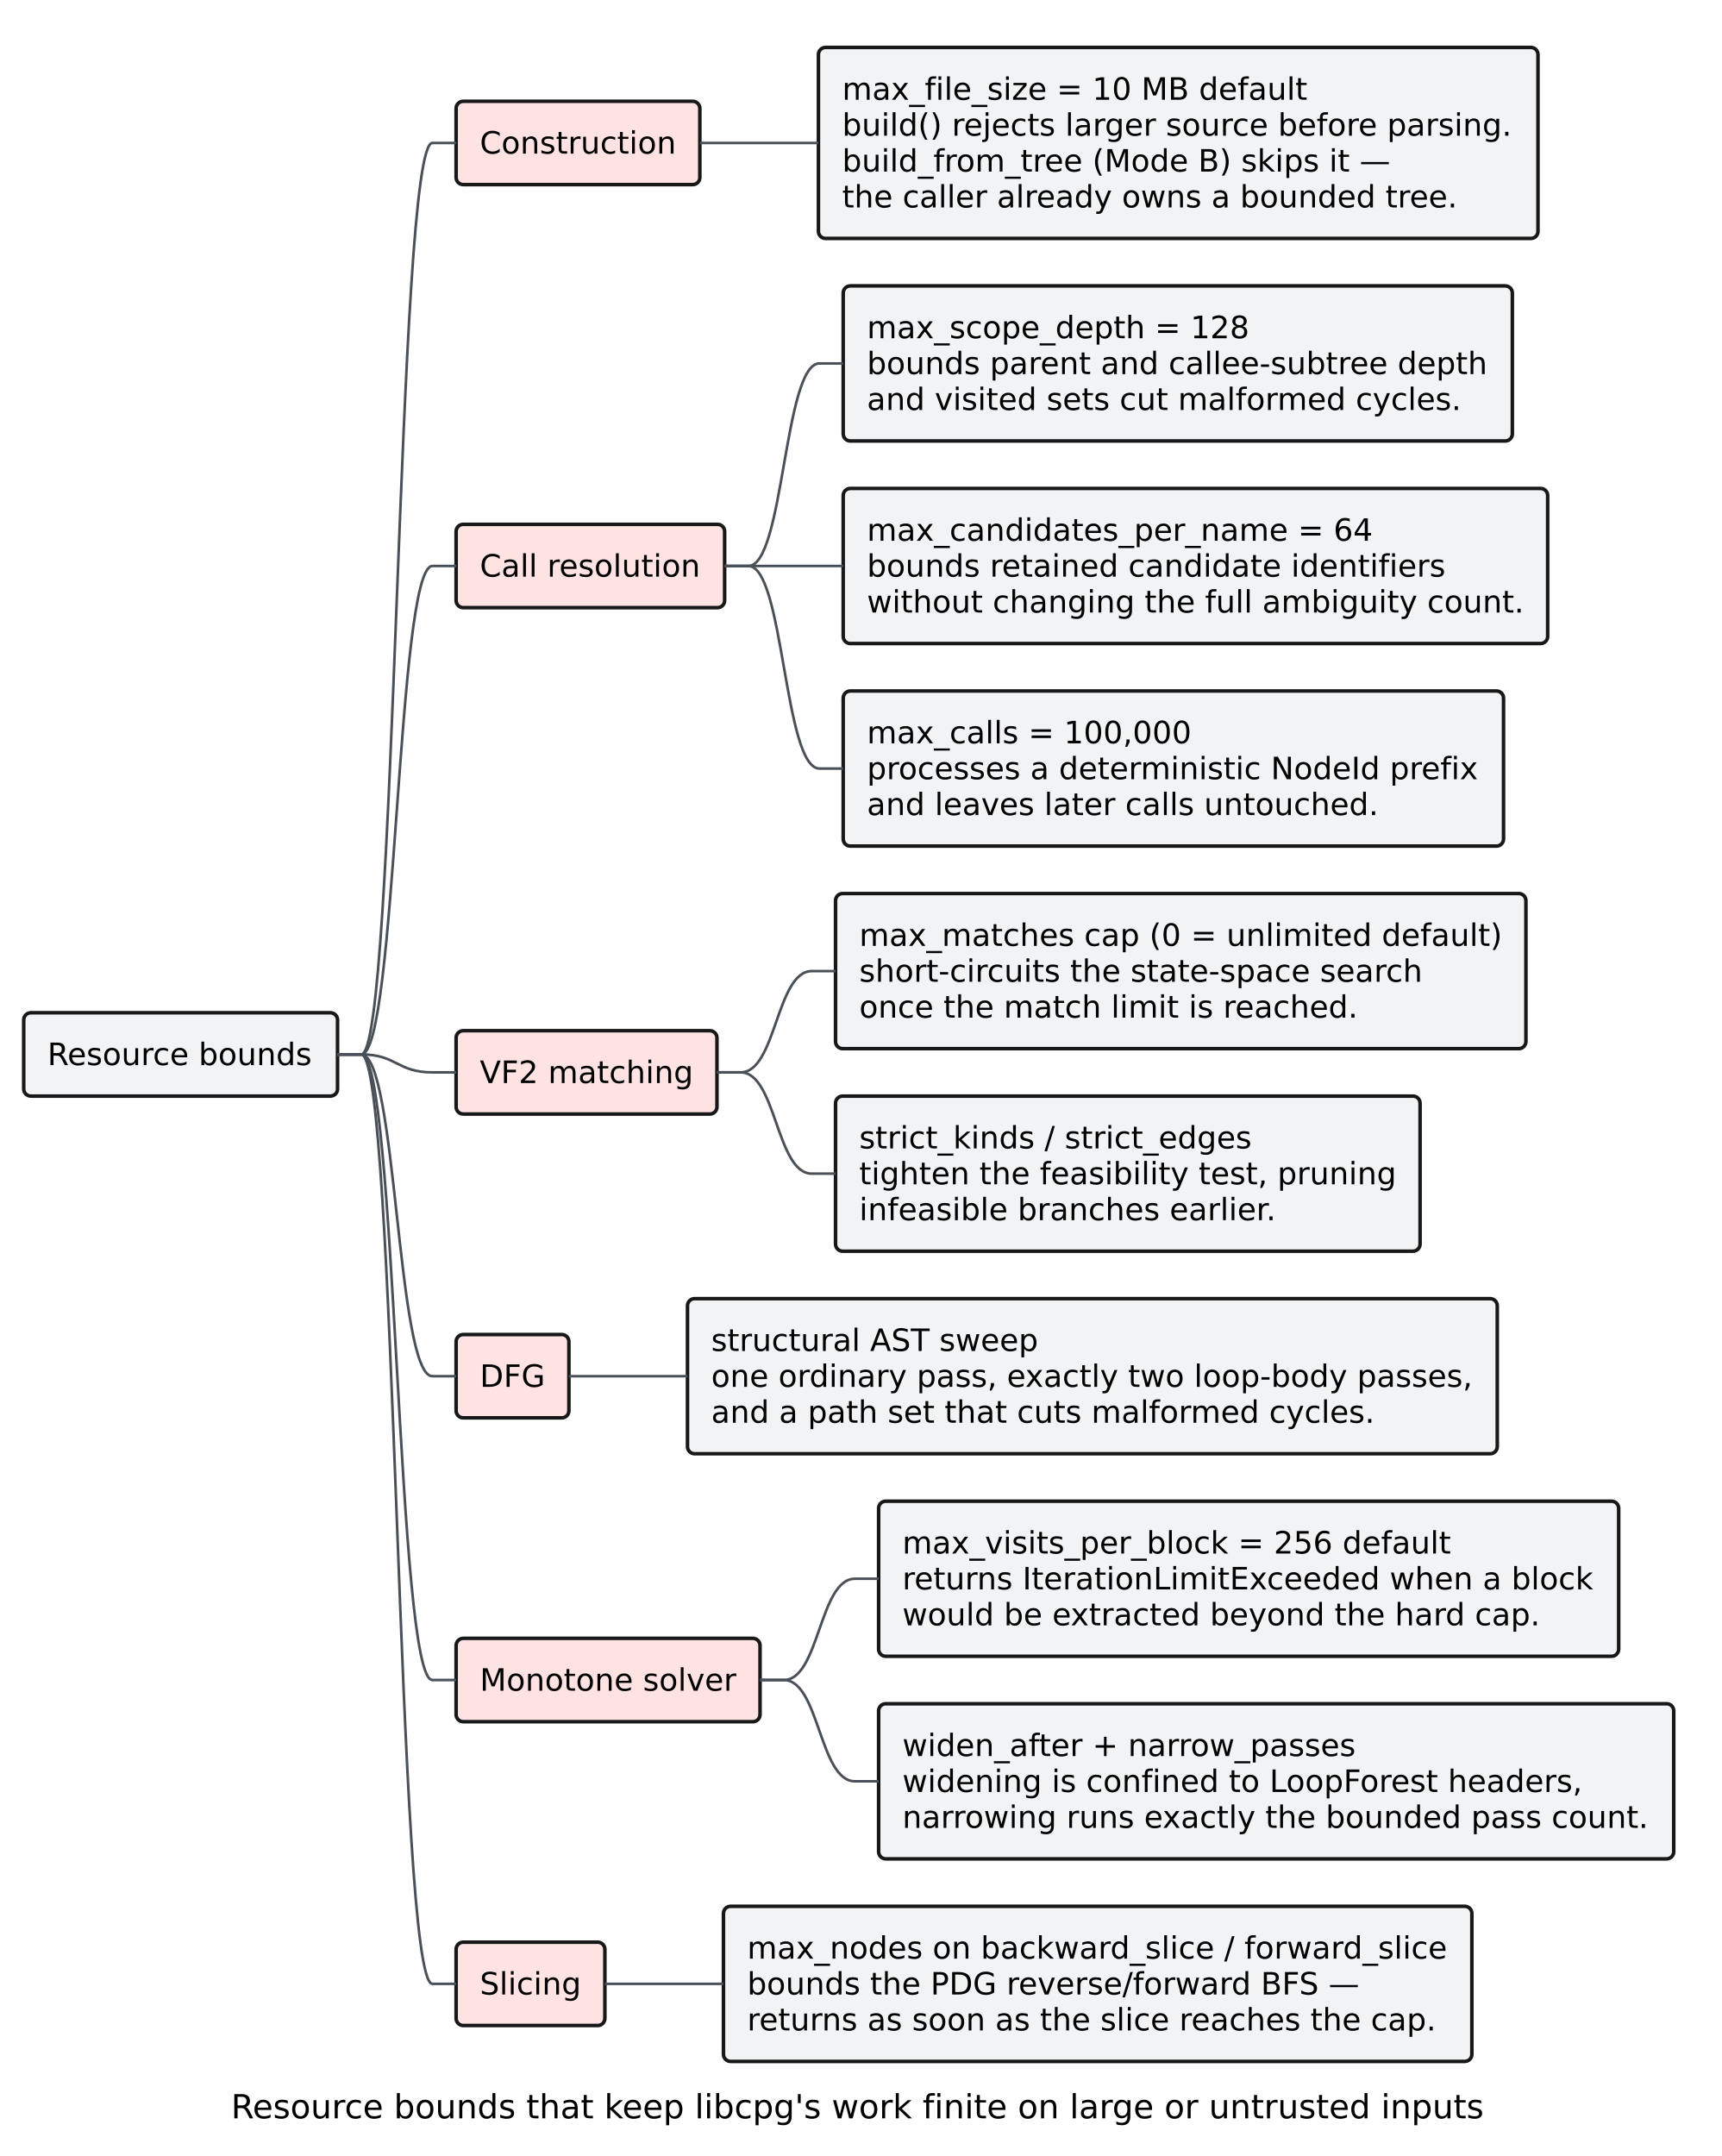
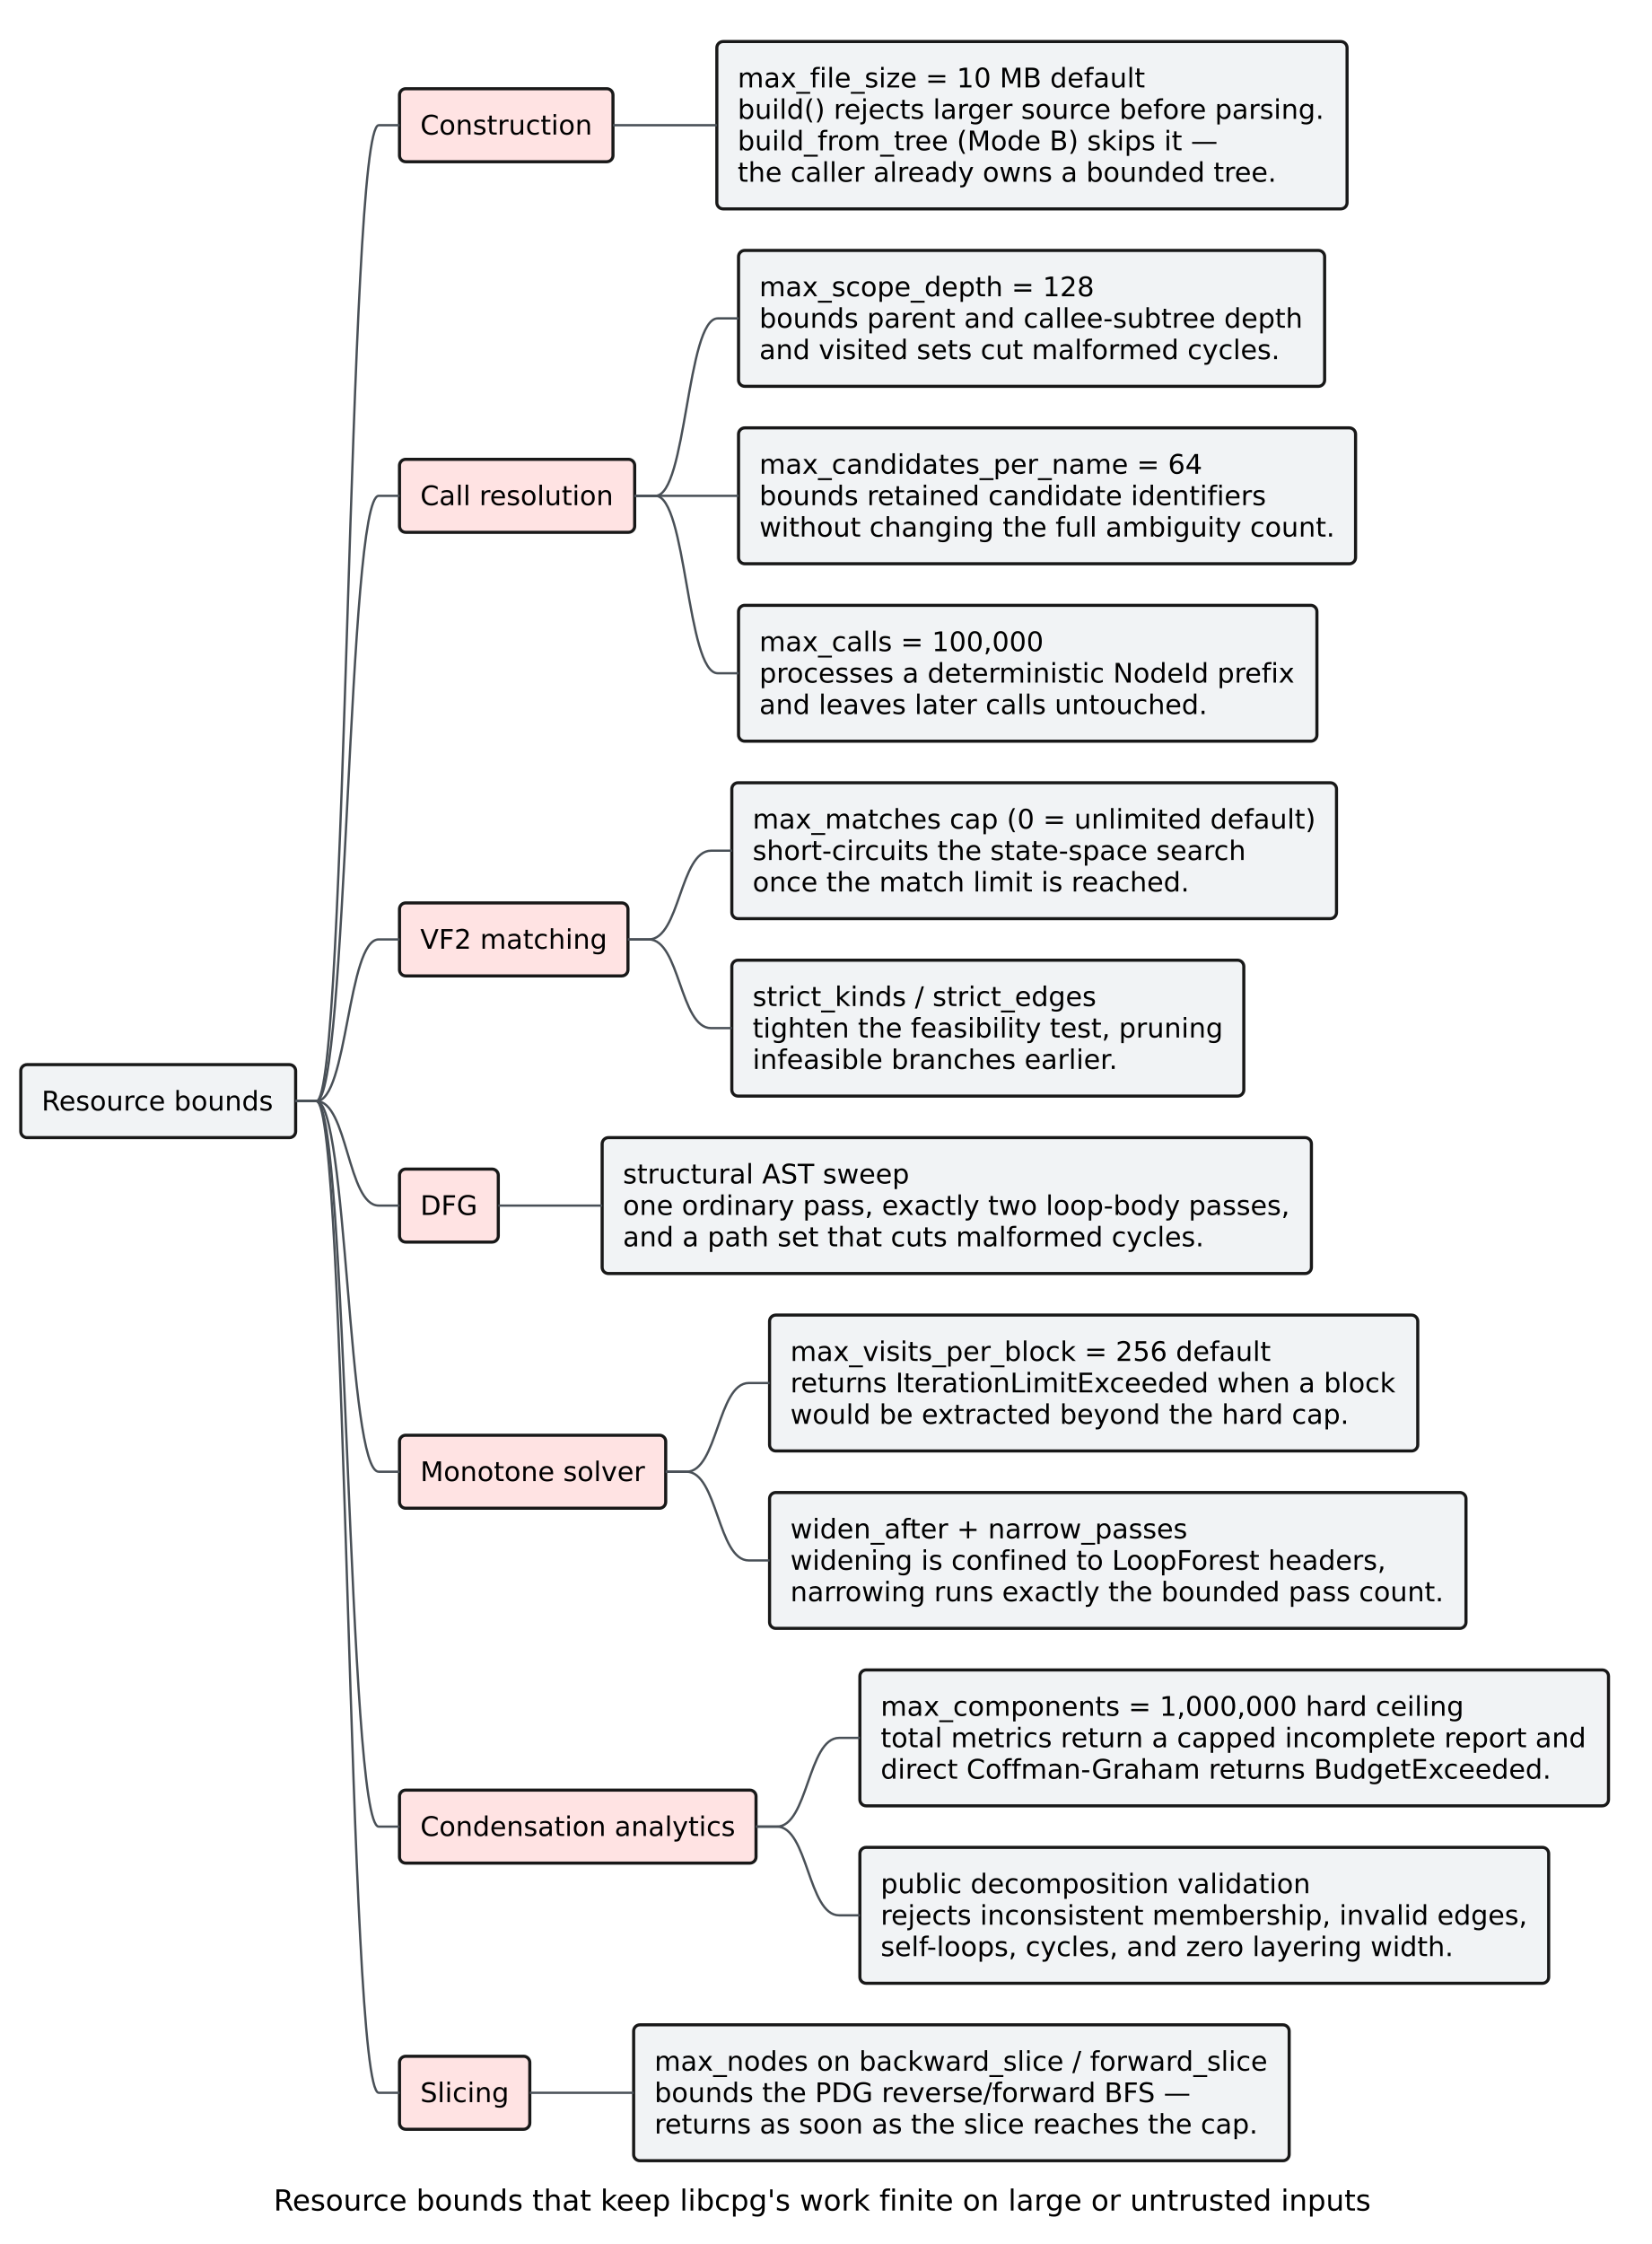
- <svg xmlns="http://www.w3.org/2000/svg" contentStyleType="text/css" data-diagram-type="MINDMAP" height="909px" preserveAspectRatio="none" style="width:726px;height:909px;background:#FFFFFF;" version="1.1" viewBox="0 0 726 909" width="726px" zoomAndPan="magnify">
+ <svg xmlns="http://www.w3.org/2000/svg" contentStyleType="text/css" data-diagram-type="MINDMAP" height="1080px" preserveAspectRatio="none" style="width:795px;height:1080px;background:#FFFFFF;" version="1.1" viewBox="0 0 795 1080" width="795px" zoomAndPan="magnify">
  <defs />
  <g>
-     <rect fill="#F1F3F5" height="35.133" rx="3" ry="3" style="stroke:#181818;stroke-width:1.5;" width="132.328" x="10" y="426.992" />
-     <text fill="#000000" font-family="'DejaVu Sans'" font-size="13" lengthAdjust="spacing" textLength="112.328" x="20" y="449.059">Resource bounds</text>
+     <rect fill="#F1F3F5" height="35.133" rx="3" ry="3" style="stroke:#181818;stroke-width:1.5;" width="132.328" x="10" y="512.391" />
+     <text fill="#000000" font-family="'DejaVu Sans'" font-size="13" lengthAdjust="spacing" textLength="112.328" x="20" y="534.457">Resource bounds</text>
    <rect fill="#FFE3E3" height="35.133" rx="3" ry="3" style="stroke:#181818;stroke-width:1.5;" width="102.773" x="192.328" y="42.699" />
    <text fill="#000000" font-family="'DejaVu Sans'" font-size="13" lengthAdjust="spacing" textLength="82.773" x="202.328" y="64.766">Construction</text>
    <rect fill="#F1F3F5" height="80.531" rx="3" ry="3" style="stroke:#181818;stroke-width:1.5;" width="303.41" x="345.102" y="20" />
    <text fill="#000000" font-family="'DejaVu Sans'" font-size="13" lengthAdjust="spacing" textLength="196.168" x="355.102" y="42.067">max_file_size = 10 MB default</text>
    <text fill="#000000" font-family="'DejaVu Sans'" font-size="13" lengthAdjust="spacing" textLength="283.41" x="355.102" y="57.2">build() rejects larger source before parsing.</text>
    <text fill="#000000" font-family="'DejaVu Sans'" font-size="13" lengthAdjust="spacing" textLength="231.734" x="355.102" y="72.332">build_from_tree (Mode B) skips it —</text>
    <text fill="#000000" font-family="'DejaVu Sans'" font-size="13" lengthAdjust="spacing" textLength="259.962" x="355.102" y="87.465">the caller already owns a bounded tree.</text>
    <path d="M295.102,60.266 L305.102,60.266 C320.102,60.266 320.102,60.266 335.102,60.266 L345.102,60.266" fill="none" style="stroke:#495057;stroke-width:1.1;" />
-     <path d="M142.328,444.559 L152.328,444.559 C167.328,444.559 167.328,60.266 182.328,60.266 L192.328,60.266" fill="none" style="stroke:#495057;stroke-width:1.1;" />
+     <path d="M142.328,529.957 L152.328,529.957 C167.328,529.957 167.328,60.266 182.328,60.266 L192.328,60.266" fill="none" style="stroke:#495057;stroke-width:1.1;" />
    <rect fill="#FFE3E3" height="35.133" rx="3" ry="3" style="stroke:#181818;stroke-width:1.5;" width="113.222" x="192.328" y="221.062" />
    <text fill="#000000" font-family="'DejaVu Sans'" font-size="13" lengthAdjust="spacing" textLength="93.222" x="202.328" y="243.129">Call resolution</text>
    <rect fill="#F1F3F5" height="65.398" rx="3" ry="3" style="stroke:#181818;stroke-width:1.5;" width="282.158" x="355.55" y="120.531" />
    <text fill="#000000" font-family="'DejaVu Sans'" font-size="13" lengthAdjust="spacing" textLength="161.256" x="365.55" y="142.598">max_scope_depth = 128</text>
    <text fill="#000000" font-family="'DejaVu Sans'" font-size="13" lengthAdjust="spacing" textLength="262.158" x="365.55" y="157.731">bounds parent and callee-subtree depth</text>
    <text fill="#000000" font-family="'DejaVu Sans'" font-size="13" lengthAdjust="spacing" textLength="250.815" x="365.55" y="172.864">and visited sets cut malformed cycles.</text>
    <path d="M305.55,238.629 L315.55,238.629 C330.55,238.629 330.55,153.231 345.55,153.231 L355.55,153.231" fill="none" style="stroke:#495057;stroke-width:1.1;" />
    <rect fill="#F1F3F5" height="65.398" rx="3" ry="3" style="stroke:#181818;stroke-width:1.5;" width="297.05" x="355.55" y="205.93" />
    <text fill="#000000" font-family="'DejaVu Sans'" font-size="13" lengthAdjust="spacing" textLength="213.288" x="365.55" y="227.997">max_candidates_per_name = 64</text>
    <text fill="#000000" font-family="'DejaVu Sans'" font-size="13" lengthAdjust="spacing" textLength="244.258" x="365.55" y="243.129">bounds retained candidate identifiers</text>
    <text fill="#000000" font-family="'DejaVu Sans'" font-size="13" lengthAdjust="spacing" textLength="277.05" x="365.55" y="258.262">without changing the full ambiguity count.</text>
    <path d="M305.55,238.629 L315.55,238.629 C330.55,238.629 330.55,238.629 345.55,238.629 L355.55,238.629" fill="none" style="stroke:#495057;stroke-width:1.1;" />
    <rect fill="#F1F3F5" height="65.398" rx="3" ry="3" style="stroke:#181818;stroke-width:1.5;" width="278.445" x="355.55" y="291.328" />
    <text fill="#000000" font-family="'DejaVu Sans'" font-size="13" lengthAdjust="spacing" textLength="136.849" x="365.55" y="313.395">max_calls = 100,000</text>
    <text fill="#000000" font-family="'DejaVu Sans'" font-size="13" lengthAdjust="spacing" textLength="258.445" x="365.55" y="328.528">processes a deterministic NodeId prefix</text>
    <text fill="#000000" font-family="'DejaVu Sans'" font-size="13" lengthAdjust="spacing" textLength="215.693" x="365.55" y="343.661">and leaves later calls untouched.</text>
    <path d="M305.55,238.629 L315.55,238.629 C330.55,238.629 330.55,324.027 345.55,324.027 L355.55,324.027" fill="none" style="stroke:#495057;stroke-width:1.1;" />
-     <path d="M142.328,444.559 L152.328,444.559 C167.328,444.559 167.328,238.629 182.328,238.629 L192.328,238.629" fill="none" style="stroke:#495057;stroke-width:1.1;" />
+     <path d="M142.328,529.957 L152.328,529.957 C167.328,529.957 167.328,238.629 182.328,238.629 L192.328,238.629" fill="none" style="stroke:#495057;stroke-width:1.1;" />
    <rect fill="#FFE3E3" height="35.133" rx="3" ry="3" style="stroke:#181818;stroke-width:1.5;" width="109.991" x="192.328" y="434.559" />
    <text fill="#000000" font-family="'DejaVu Sans'" font-size="13" lengthAdjust="spacing" textLength="89.991" x="202.328" y="456.625">VF2 matching</text>
    <rect fill="#F1F3F5" height="65.398" rx="3" ry="3" style="stroke:#181818;stroke-width:1.5;" width="291.108" x="352.319" y="376.727" />
    <text fill="#000000" font-family="'DejaVu Sans'" font-size="13" lengthAdjust="spacing" textLength="271.108" x="362.319" y="398.793">max_matches cap (0 = unlimited default)</text>
    <text fill="#000000" font-family="'DejaVu Sans'" font-size="13" lengthAdjust="spacing" textLength="238.031" x="362.319" y="413.926">short-circuits the state-space search</text>
    <text fill="#000000" font-family="'DejaVu Sans'" font-size="13" lengthAdjust="spacing" textLength="210.507" x="362.319" y="429.059">once the match limit is reached.</text>
    <path d="M302.319,452.125 L312.319,452.125 C327.319,452.125 327.319,409.426 342.319,409.426 L352.319,409.426" fill="none" style="stroke:#495057;stroke-width:1.1;" />
    <rect fill="#F1F3F5" height="65.398" rx="3" ry="3" style="stroke:#181818;stroke-width:1.5;" width="246.478" x="352.319" y="462.125" />
    <text fill="#000000" font-family="'DejaVu Sans'" font-size="13" lengthAdjust="spacing" textLength="165.464" x="362.319" y="484.192">strict_kinds / strict_edges</text>
    <text fill="#000000" font-family="'DejaVu Sans'" font-size="13" lengthAdjust="spacing" textLength="226.478" x="362.319" y="499.325">tighten the feasibility test, pruning</text>
    <text fill="#000000" font-family="'DejaVu Sans'" font-size="13" lengthAdjust="spacing" textLength="176.871" x="362.319" y="514.457">infeasible branches earlier.</text>
    <path d="M302.319,452.125 L312.319,452.125 C327.319,452.125 327.319,494.824 342.319,494.824 L352.319,494.824" fill="none" style="stroke:#495057;stroke-width:1.1;" />
-     <path d="M142.328,444.559 L152.328,444.559 C167.328,444.559 167.328,452.125 182.328,452.125 L192.328,452.125" fill="none" style="stroke:#495057;stroke-width:1.1;" />
+     <path d="M142.328,529.957 L152.328,529.957 C167.328,529.957 167.328,452.125 182.328,452.125 L192.328,452.125" fill="none" style="stroke:#495057;stroke-width:1.1;" />
    <rect fill="#FFE3E3" height="35.133" rx="3" ry="3" style="stroke:#181818;stroke-width:1.5;" width="47.562" x="192.328" y="562.656" />
    <text fill="#000000" font-family="'DejaVu Sans'" font-size="13" lengthAdjust="spacing" textLength="27.561" x="202.328" y="584.723">DFG</text>
    <rect fill="#F1F3F5" height="65.398" rx="3" ry="3" style="stroke:#181818;stroke-width:1.5;" width="341.458" x="289.89" y="547.523" />
    <text fill="#000000" font-family="'DejaVu Sans'" font-size="13" lengthAdjust="spacing" textLength="137.865" x="299.89" y="569.59">structural AST sweep</text>
    <text fill="#000000" font-family="'DejaVu Sans'" font-size="13" lengthAdjust="spacing" textLength="321.458" x="299.89" y="584.723">one ordinary pass, exactly two loop-body passes,</text>
    <text fill="#000000" font-family="'DejaVu Sans'" font-size="13" lengthAdjust="spacing" textLength="279.963" x="299.89" y="599.856">and a path set that cuts malformed cycles.</text>
    <path d="M239.89,580.223 L249.89,580.223 C264.89,580.223 264.89,580.223 279.89,580.223 L289.89,580.223" fill="none" style="stroke:#495057;stroke-width:1.1;" />
-     <path d="M142.328,444.559 L152.328,444.559 C167.328,444.559 167.328,580.223 182.328,580.223 L192.328,580.223" fill="none" style="stroke:#495057;stroke-width:1.1;" />
+     <path d="M142.328,529.957 L152.328,529.957 C167.328,529.957 167.328,580.223 182.328,580.223 L192.328,580.223" fill="none" style="stroke:#495057;stroke-width:1.1;" />
    <rect fill="#FFE3E3" height="35.133" rx="3" ry="3" style="stroke:#181818;stroke-width:1.5;" width="128.158" x="192.328" y="690.754" />
    <text fill="#000000" font-family="'DejaVu Sans'" font-size="13" lengthAdjust="spacing" textLength="108.158" x="202.328" y="712.821">Monotone solver</text>
    <rect fill="#F1F3F5" height="65.398" rx="3" ry="3" style="stroke:#181818;stroke-width:1.5;" width="312.056" x="370.486" y="632.922" />
    <text fill="#000000" font-family="'DejaVu Sans'" font-size="13" lengthAdjust="spacing" textLength="231.315" x="380.486" y="654.989">max_visits_per_block = 256 default</text>
    <text fill="#000000" font-family="'DejaVu Sans'" font-size="13" lengthAdjust="spacing" textLength="292.056" x="380.486" y="670.122">returns IterationLimitExceeded when a block</text>
    <text fill="#000000" font-family="'DejaVu Sans'" font-size="13" lengthAdjust="spacing" textLength="269.35" x="380.486" y="685.254">would be extracted beyond the hard cap.</text>
    <path d="M320.486,708.32 L330.486,708.32 C345.486,708.32 345.486,665.621 360.486,665.621 L370.486,665.621" fill="none" style="stroke:#495057;stroke-width:1.1;" />
    <rect fill="#F1F3F5" height="65.398" rx="3" ry="3" style="stroke:#181818;stroke-width:1.5;" width="335.275" x="370.486" y="718.32" />
    <text fill="#000000" font-family="'DejaVu Sans'" font-size="13" lengthAdjust="spacing" textLength="191.89" x="380.486" y="740.387">widen_after + narrow_passes</text>
    <text fill="#000000" font-family="'DejaVu Sans'" font-size="13" lengthAdjust="spacing" textLength="287.701" x="380.486" y="755.52">widening is confined to LoopForest headers,</text>
    <text fill="#000000" font-family="'DejaVu Sans'" font-size="13" lengthAdjust="spacing" textLength="315.275" x="380.486" y="770.653">narrowing runs exactly the bounded pass count.</text>
    <path d="M320.486,708.32 L330.486,708.32 C345.486,708.32 345.486,751.019 360.486,751.019 L370.486,751.019" fill="none" style="stroke:#495057;stroke-width:1.1;" />
-     <path d="M142.328,444.559 L152.328,444.559 C167.328,444.559 167.328,708.32 182.328,708.32 L192.328,708.32" fill="none" style="stroke:#495057;stroke-width:1.1;" />
-     <rect fill="#FFE3E3" height="35.133" rx="3" ry="3" style="stroke:#181818;stroke-width:1.5;" width="62.726" x="192.328" y="818.852" />
-     <text fill="#000000" font-family="'DejaVu Sans'" font-size="13" lengthAdjust="spacing" textLength="42.726" x="202.328" y="840.918">Slicing</text>
-     <rect fill="#F1F3F5" height="65.398" rx="3" ry="3" style="stroke:#181818;stroke-width:1.5;" width="315.585" x="305.054" y="803.719" />
-     <text fill="#000000" font-family="'DejaVu Sans'" font-size="13" lengthAdjust="spacing" textLength="295.585" x="315.054" y="825.786">max_nodes on backward_slice / forward_slice</text>
-     <text fill="#000000" font-family="'DejaVu Sans'" font-size="13" lengthAdjust="spacing" textLength="258.877" x="315.054" y="840.918">bounds the PDG reverse/forward BFS —</text>
-     <text fill="#000000" font-family="'DejaVu Sans'" font-size="13" lengthAdjust="spacing" textLength="291.269" x="315.054" y="856.051">returns as soon as the slice reaches the cap.</text>
-     <path d="M255.054,836.418 L265.054,836.418 C280.054,836.418 280.054,836.418 295.054,836.418 L305.054,836.418" fill="none" style="stroke:#495057;stroke-width:1.1;" />
-     <path d="M142.328,444.559 L152.328,444.559 C167.328,444.559 167.328,836.418 182.328,836.418 L192.328,836.418" fill="none" style="stroke:#495057;stroke-width:1.1;" />
+     <path d="M142.328,529.957 L152.328,529.957 C167.328,529.957 167.328,708.32 182.328,708.32 L192.328,708.32" fill="none" style="stroke:#495057;stroke-width:1.1;" />
+     <rect fill="#FFE3E3" height="35.133" rx="3" ry="3" style="stroke:#181818;stroke-width:1.5;" width="171.639" x="192.328" y="861.551" />
+     <text fill="#000000" font-family="'DejaVu Sans'" font-size="13" lengthAdjust="spacing" textLength="151.639" x="202.328" y="883.618">Condensation analytics</text>
+     <rect fill="#F1F3F5" height="65.398" rx="3" ry="3" style="stroke:#181818;stroke-width:1.5;" width="360.406" x="413.967" y="803.719" />
+     <text fill="#000000" font-family="'DejaVu Sans'" font-size="13" lengthAdjust="spacing" textLength="280.998" x="423.967" y="825.786">max_components = 1,000,000 hard ceiling</text>
+     <text fill="#000000" font-family="'DejaVu Sans'" font-size="13" lengthAdjust="spacing" textLength="340.406" x="423.967" y="840.918">total metrics return a capped incomplete report and</text>
+     <text fill="#000000" font-family="'DejaVu Sans'" font-size="13" lengthAdjust="spacing" textLength="323.324" x="423.967" y="856.051">direct Coffman-Graham returns BudgetExceeded.</text>
+     <path d="M363.967,879.117 L373.967,879.117 C388.967,879.117 388.967,836.418 403.967,836.418 L413.967,836.418" fill="none" style="stroke:#495057;stroke-width:1.1;" />
+     <rect fill="#F1F3F5" height="65.398" rx="3" ry="3" style="stroke:#181818;stroke-width:1.5;" width="331.6" x="413.967" y="889.117" />
+     <text fill="#000000" font-family="'DejaVu Sans'" font-size="13" lengthAdjust="spacing" textLength="206.889" x="423.967" y="911.184">public decomposition validation</text>
+     <text fill="#000000" font-family="'DejaVu Sans'" font-size="13" lengthAdjust="spacing" textLength="311.6" x="423.967" y="926.317">rejects inconsistent membership, invalid edges,</text>
+     <text fill="#000000" font-family="'DejaVu Sans'" font-size="13" lengthAdjust="spacing" textLength="276.752" x="423.967" y="941.45">self-loops, cycles, and zero layering width.</text>
+     <path d="M363.967,879.117 L373.967,879.117 C388.967,879.117 388.967,921.816 403.967,921.816 L413.967,921.816" fill="none" style="stroke:#495057;stroke-width:1.1;" />
+     <path d="M142.328,529.957 L152.328,529.957 C167.328,529.957 167.328,879.117 182.328,879.117 L192.328,879.117" fill="none" style="stroke:#495057;stroke-width:1.1;" />
+     <rect fill="#FFE3E3" height="35.133" rx="3" ry="3" style="stroke:#181818;stroke-width:1.5;" width="62.726" x="192.328" y="989.648" />
+     <text fill="#000000" font-family="'DejaVu Sans'" font-size="13" lengthAdjust="spacing" textLength="42.726" x="202.328" y="1011.715">Slicing</text>
+     <rect fill="#F1F3F5" height="65.398" rx="3" ry="3" style="stroke:#181818;stroke-width:1.5;" width="315.585" x="305.054" y="974.516" />
+     <text fill="#000000" font-family="'DejaVu Sans'" font-size="13" lengthAdjust="spacing" textLength="295.585" x="315.054" y="996.582">max_nodes on backward_slice / forward_slice</text>
+     <text fill="#000000" font-family="'DejaVu Sans'" font-size="13" lengthAdjust="spacing" textLength="258.877" x="315.054" y="1011.715">bounds the PDG reverse/forward BFS —</text>
+     <text fill="#000000" font-family="'DejaVu Sans'" font-size="13" lengthAdjust="spacing" textLength="291.269" x="315.054" y="1026.848">returns as soon as the slice reaches the cap.</text>
+     <path d="M255.054,1007.215 L265.054,1007.215 C280.054,1007.215 280.054,1007.215 295.054,1007.215 L305.054,1007.215" fill="none" style="stroke:#495057;stroke-width:1.1;" />
+     <path d="M142.328,529.957 L152.328,529.957 C167.328,529.957 167.328,1007.215 182.328,1007.215 L192.328,1007.215" fill="none" style="stroke:#495057;stroke-width:1.1;" />
    <g class="caption" data-source-line="2">
-       <text fill="#000000" font-family="'DejaVu Sans'" font-size="14" lengthAdjust="spacing" textLength="529.901" x="97.43" y="893.112">Resource bounds that keep libcpg's work finite on large or untrusted inputs</text>
+       <text fill="#000000" font-family="'DejaVu Sans'" font-size="14" lengthAdjust="spacing" textLength="529.901" x="131.736" y="1063.909">Resource bounds that keep libcpg's work finite on large or untrusted inputs</text>
    </g>
  </g>
</svg>
